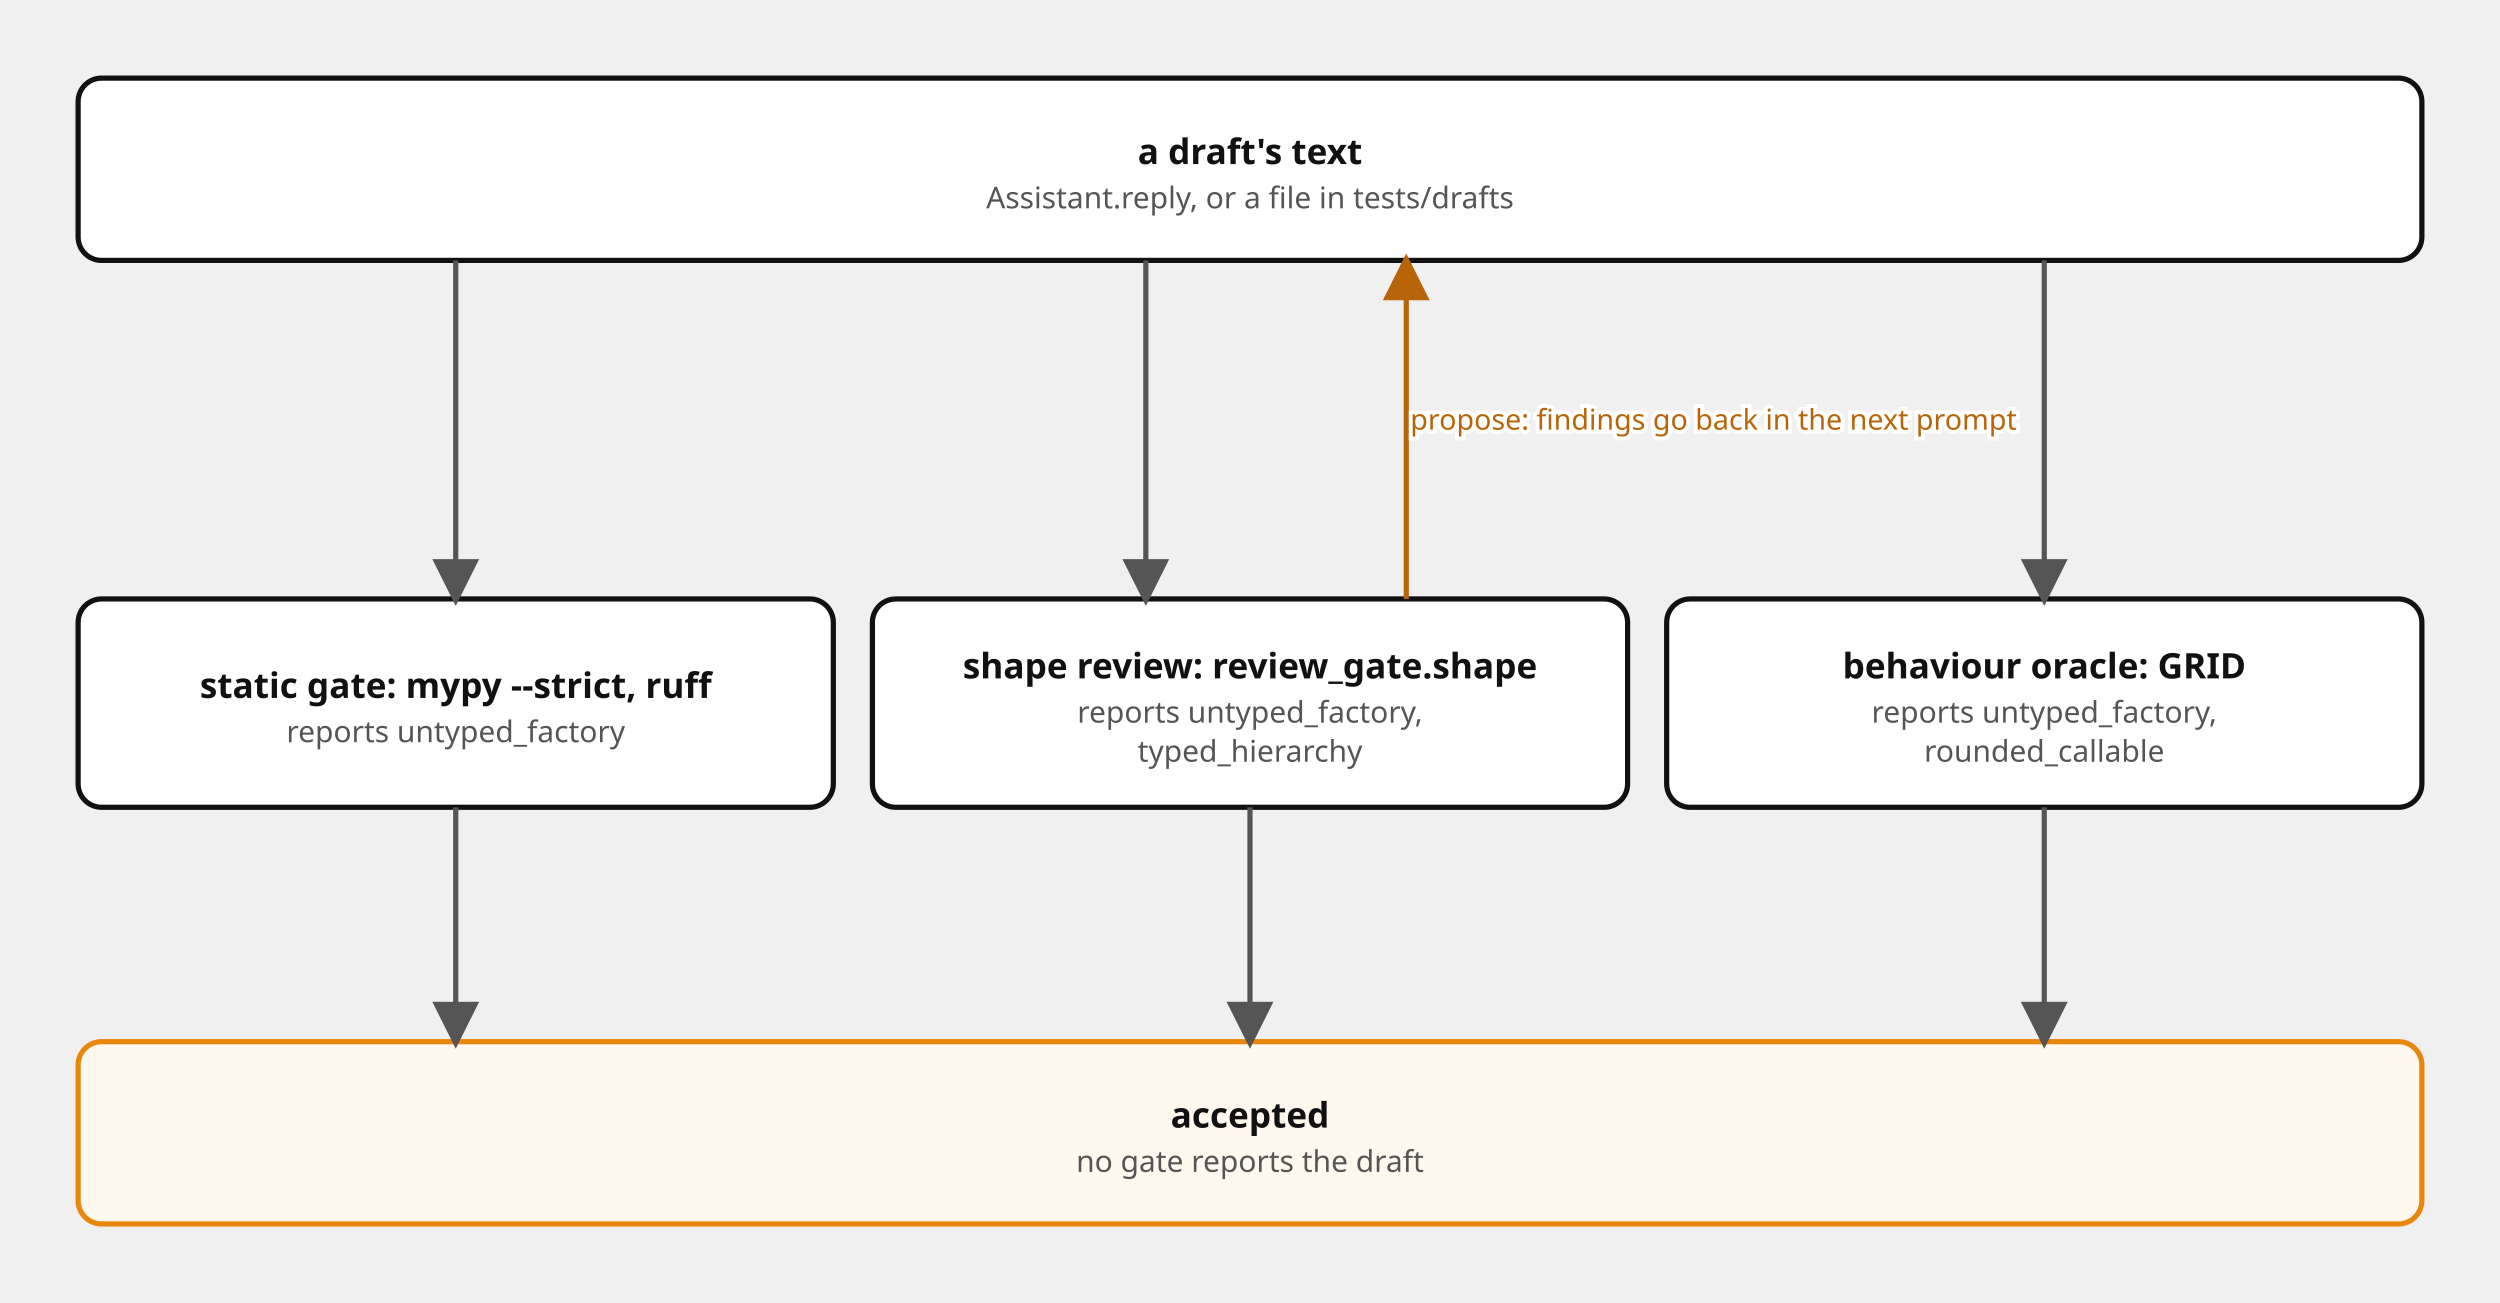
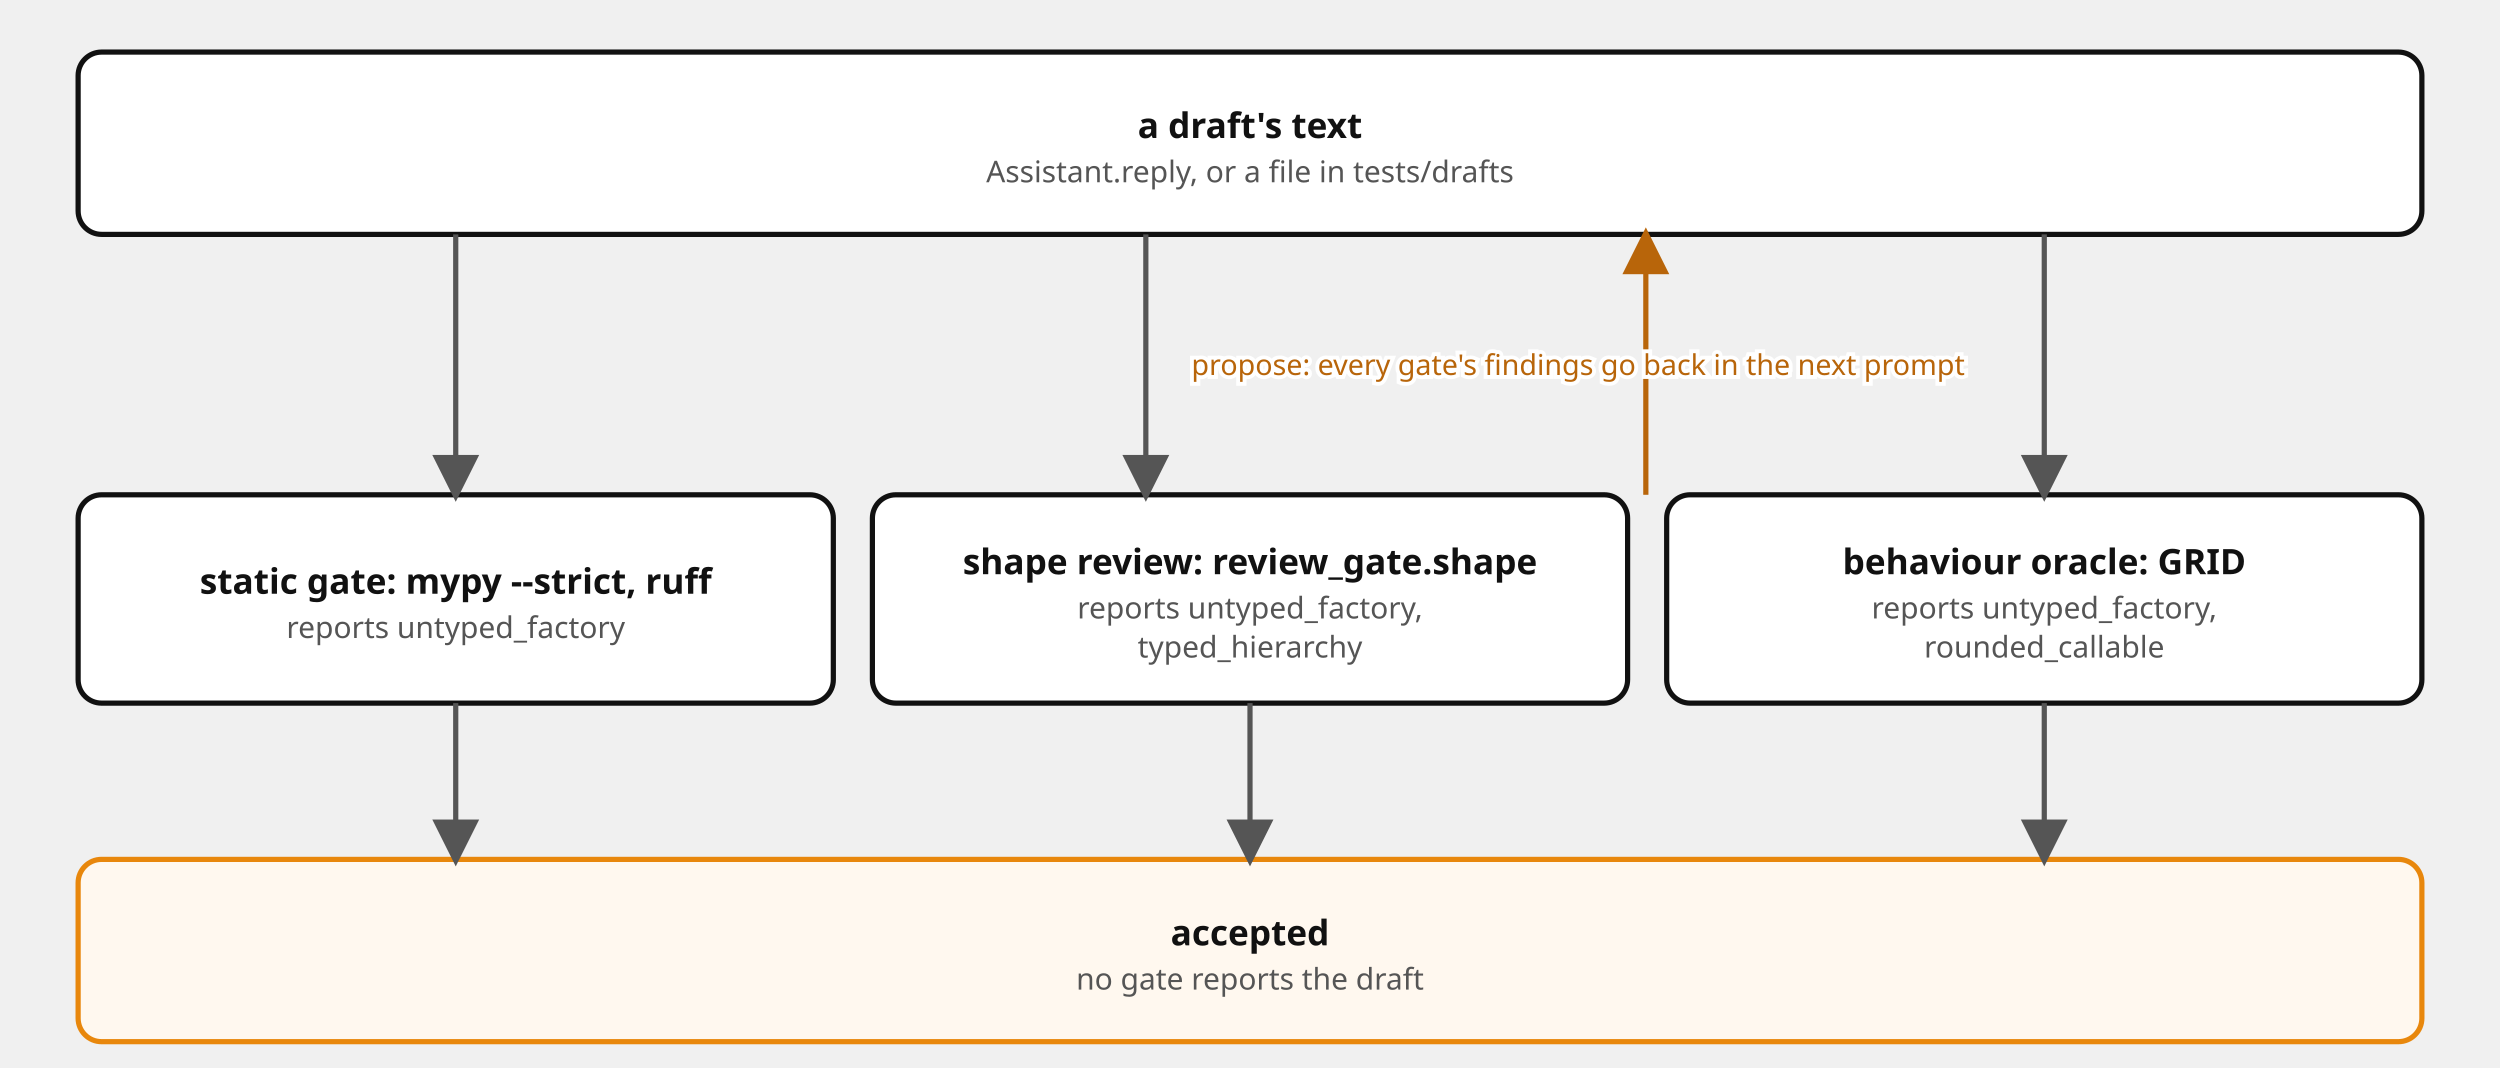
- <svg xmlns="http://www.w3.org/2000/svg" viewBox="0 0 960 500" font-family="'Red Hat Text', system-ui, sans-serif" role="img">
+ <svg xmlns="http://www.w3.org/2000/svg" viewBox="0 0 960 410" font-family="'Red Hat Text', system-ui, sans-serif" role="img">
  <defs>
    <marker id="a" viewBox="0 0 10 10" refX="8.5" refY="5" markerWidth="9" markerHeight="9" orient="auto-start-reverse">
      <path d="M0,0 L10,5 L0,10 z" fill="#555" />
    </marker>
    <marker id="am" viewBox="0 0 10 10" refX="8.5" refY="5" markerWidth="9" markerHeight="9" orient="auto-start-reverse">
      <path d="M0,0 L10,5 L0,10 z" fill="#b8650a" />
    </marker>
  </defs>
-   <rect x="30" y="30" width="900" height="70" rx="9" fill="#ffffff" stroke="#111111" stroke-width="2" />
-   <text x="480.0" y="63.0" font-size="13.5" font-weight="700" fill="#111111" text-anchor="middle">a draft's text</text>
-   <text x="480.0" y="80.0" font-size="11.5" fill="#555555" text-anchor="middle">Assistant.reply, or a file in tests/drafts</text>
-   <rect x="30" y="230" width="290" height="80" rx="9" fill="#ffffff" stroke="#111111" stroke-width="2" />
-   <text x="175.0" y="268.0" font-size="13.5" font-weight="700" fill="#111111" text-anchor="middle">static gate: mypy --strict, ruff</text>
-   <text x="175.0" y="285.0" font-size="11.5" fill="#555555" text-anchor="middle">reports untyped_factory</text>
-   <rect x="335" y="230" width="290" height="80" rx="9" fill="#ffffff" stroke="#111111" stroke-width="2" />
-   <text x="480.0" y="260.5" font-size="13.5" font-weight="700" fill="#111111" text-anchor="middle">shape review: review_gate.shape</text>
-   <text x="480.0" y="277.5" font-size="11.5" fill="#555555" text-anchor="middle">reports untyped_factory,</text>
-   <text x="480.0" y="292.5" font-size="11.5" fill="#555555" text-anchor="middle">typed_hierarchy</text>
-   <rect x="640" y="230" width="290" height="80" rx="9" fill="#ffffff" stroke="#111111" stroke-width="2" />
-   <text x="785.0" y="260.5" font-size="13.5" font-weight="700" fill="#111111" text-anchor="middle">behaviour oracle: GRID</text>
-   <text x="785.0" y="277.5" font-size="11.5" fill="#555555" text-anchor="middle">reports untyped_factory,</text>
-   <text x="785.0" y="292.5" font-size="11.5" fill="#555555" text-anchor="middle">rounded_callable</text>
-   <rect x="30" y="400" width="900" height="70" rx="9" fill="#fff8ef" stroke="#e8870c" stroke-width="2" />
-   <text x="480.0" y="433.0" font-size="13.5" font-weight="700" fill="#111111" text-anchor="middle">accepted</text>
-   <text x="480.0" y="450.0" font-size="11.5" fill="#555555" text-anchor="middle">no gate reports the draft</text>
-   <path d="M175,100 L175,230" fill="none" stroke="#555" stroke-width="2" marker-end="url(#a)" />
-   <path d="M440,100 L440,230" fill="none" stroke="#555" stroke-width="2" marker-end="url(#a)" />
-   <path d="M785,100 L785,230" fill="none" stroke="#555" stroke-width="2" marker-end="url(#a)" />
-   <path d="M540,230 L540,100" fill="none" stroke="#b8650a" stroke-width="2" marker-end="url(#am)" />
-   <text x="658.0" y="165.0" font-size="11" fill="#ffffff" stroke="#ffffff" stroke-width="3" paint-order="stroke" text-anchor="middle">propose: findings go back in the next prompt</text>
-   <text x="658.0" y="165.0" font-size="11" fill="#b8650a" text-anchor="middle">propose: findings go back in the next prompt</text>
-   <path d="M175,310 L175,400" fill="none" stroke="#555" stroke-width="2" marker-end="url(#a)" />
-   <path d="M480,310 L480,400" fill="none" stroke="#555" stroke-width="2" marker-end="url(#a)" />
-   <path d="M785,310 L785,400" fill="none" stroke="#555" stroke-width="2" marker-end="url(#a)" />
+   <rect x="30" y="20" width="900" height="70" rx="9" fill="#ffffff" stroke="#111111" stroke-width="2" />
+   <text x="480.0" y="53.0" font-size="13.5" font-weight="700" fill="#111111" text-anchor="middle">a draft's text</text>
+   <text x="480.0" y="70.0" font-size="11.5" fill="#555555" text-anchor="middle">Assistant.reply, or a file in tests/drafts</text>
+   <rect x="30" y="190" width="290" height="80" rx="9" fill="#ffffff" stroke="#111111" stroke-width="2" />
+   <text x="175.0" y="228.0" font-size="13.5" font-weight="700" fill="#111111" text-anchor="middle">static gate: mypy --strict, ruff</text>
+   <text x="175.0" y="245.0" font-size="11.5" fill="#555555" text-anchor="middle">reports untyped_factory</text>
+   <rect x="335" y="190" width="290" height="80" rx="9" fill="#ffffff" stroke="#111111" stroke-width="2" />
+   <text x="480.0" y="220.5" font-size="13.5" font-weight="700" fill="#111111" text-anchor="middle">shape review: review_gate.shape</text>
+   <text x="480.0" y="237.5" font-size="11.5" fill="#555555" text-anchor="middle">reports untyped_factory,</text>
+   <text x="480.0" y="252.5" font-size="11.5" fill="#555555" text-anchor="middle">typed_hierarchy</text>
+   <rect x="640" y="190" width="290" height="80" rx="9" fill="#ffffff" stroke="#111111" stroke-width="2" />
+   <text x="785.0" y="220.5" font-size="13.5" font-weight="700" fill="#111111" text-anchor="middle">behaviour oracle: GRID</text>
+   <text x="785.0" y="237.5" font-size="11.5" fill="#555555" text-anchor="middle">reports untyped_factory,</text>
+   <text x="785.0" y="252.5" font-size="11.5" fill="#555555" text-anchor="middle">rounded_callable</text>
+   <rect x="30" y="330" width="900" height="70" rx="9" fill="#fff8ef" stroke="#e8870c" stroke-width="2" />
+   <text x="480.0" y="363.0" font-size="13.5" font-weight="700" fill="#111111" text-anchor="middle">accepted</text>
+   <text x="480.0" y="380.0" font-size="11.5" fill="#555555" text-anchor="middle">no gate reports the draft</text>
+   <path d="M175,90 L175,190" fill="none" stroke="#555" stroke-width="2" marker-end="url(#a)" />
+   <path d="M440,90 L440,190" fill="none" stroke="#555" stroke-width="2" marker-end="url(#a)" />
+   <path d="M785,90 L785,190" fill="none" stroke="#555" stroke-width="2" marker-end="url(#a)" />
+   <path d="M632,190 L632,90" fill="none" stroke="#b8650a" stroke-width="2" marker-end="url(#am)" />
+   <text x="606.0" y="144.0" font-size="11" fill="#ffffff" stroke="#ffffff" stroke-width="3" paint-order="stroke" text-anchor="middle">propose: every gate's findings go back in the next prompt</text>
+   <text x="606.0" y="144.0" font-size="11" fill="#b8650a" text-anchor="middle">propose: every gate's findings go back in the next prompt</text>
+   <path d="M175,270 L175,330" fill="none" stroke="#555" stroke-width="2" marker-end="url(#a)" />
+   <path d="M480,270 L480,330" fill="none" stroke="#555" stroke-width="2" marker-end="url(#a)" />
+   <path d="M785,270 L785,330" fill="none" stroke="#555" stroke-width="2" marker-end="url(#a)" />
</svg>
